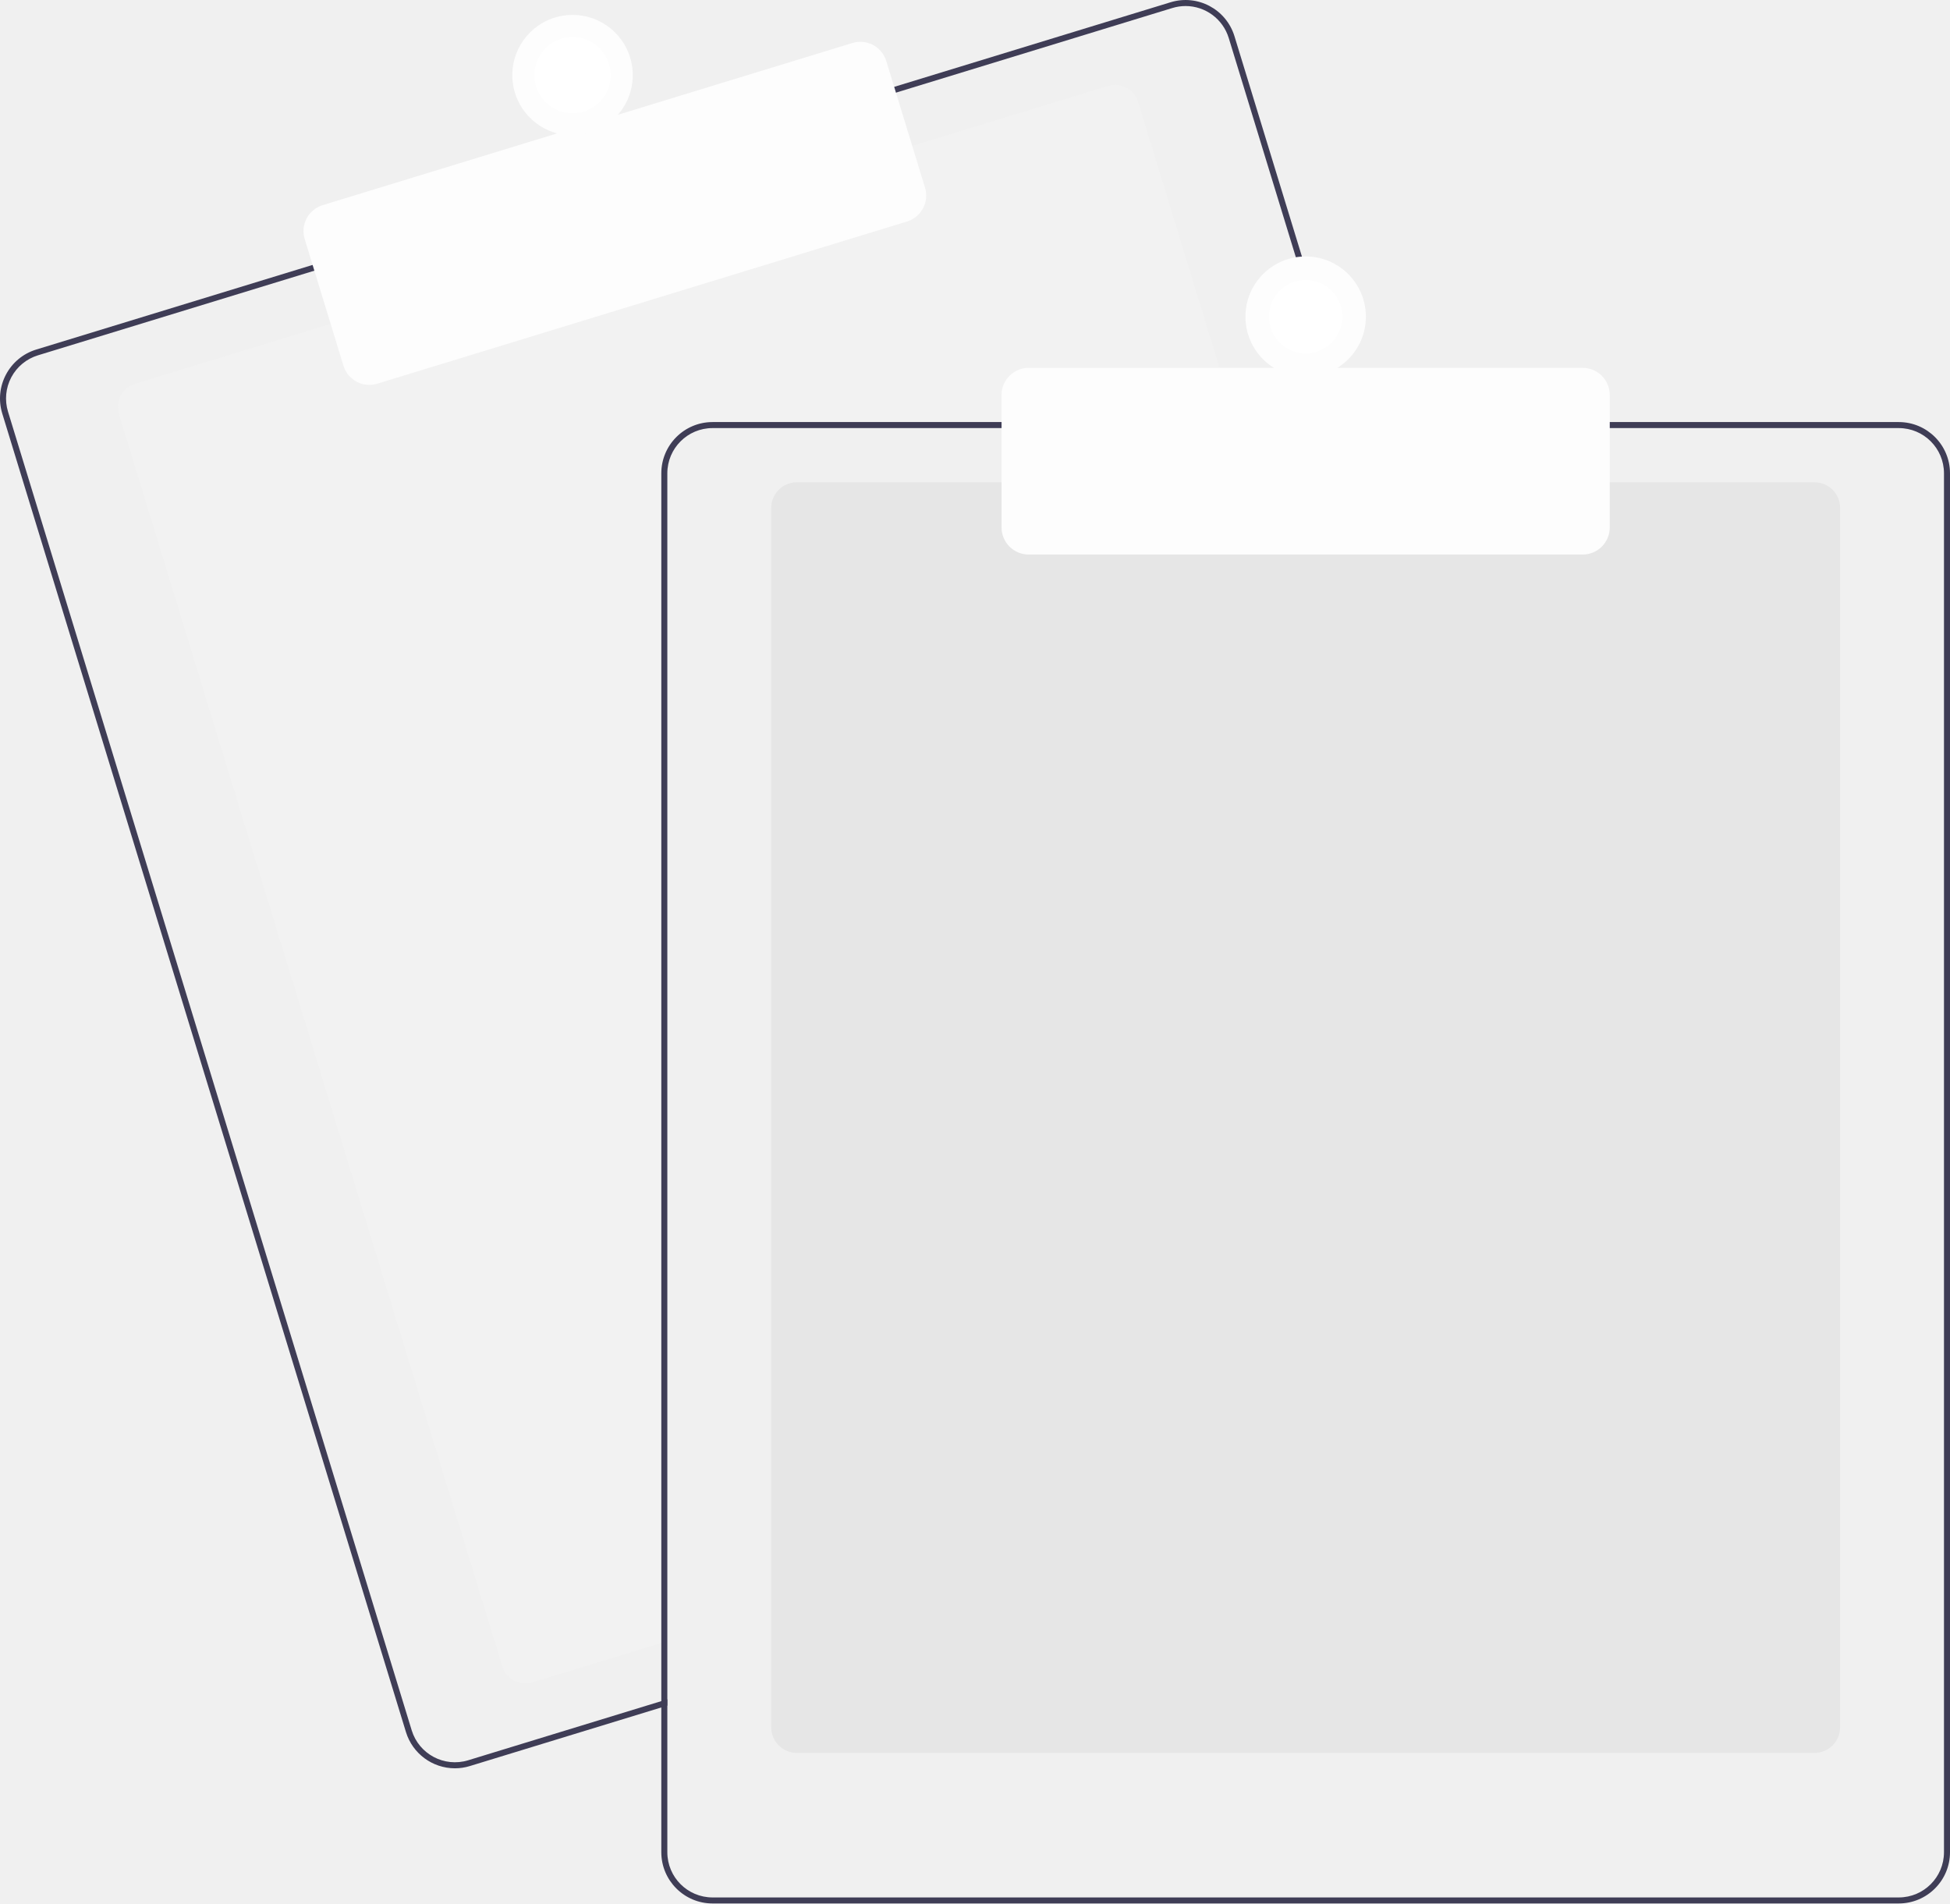
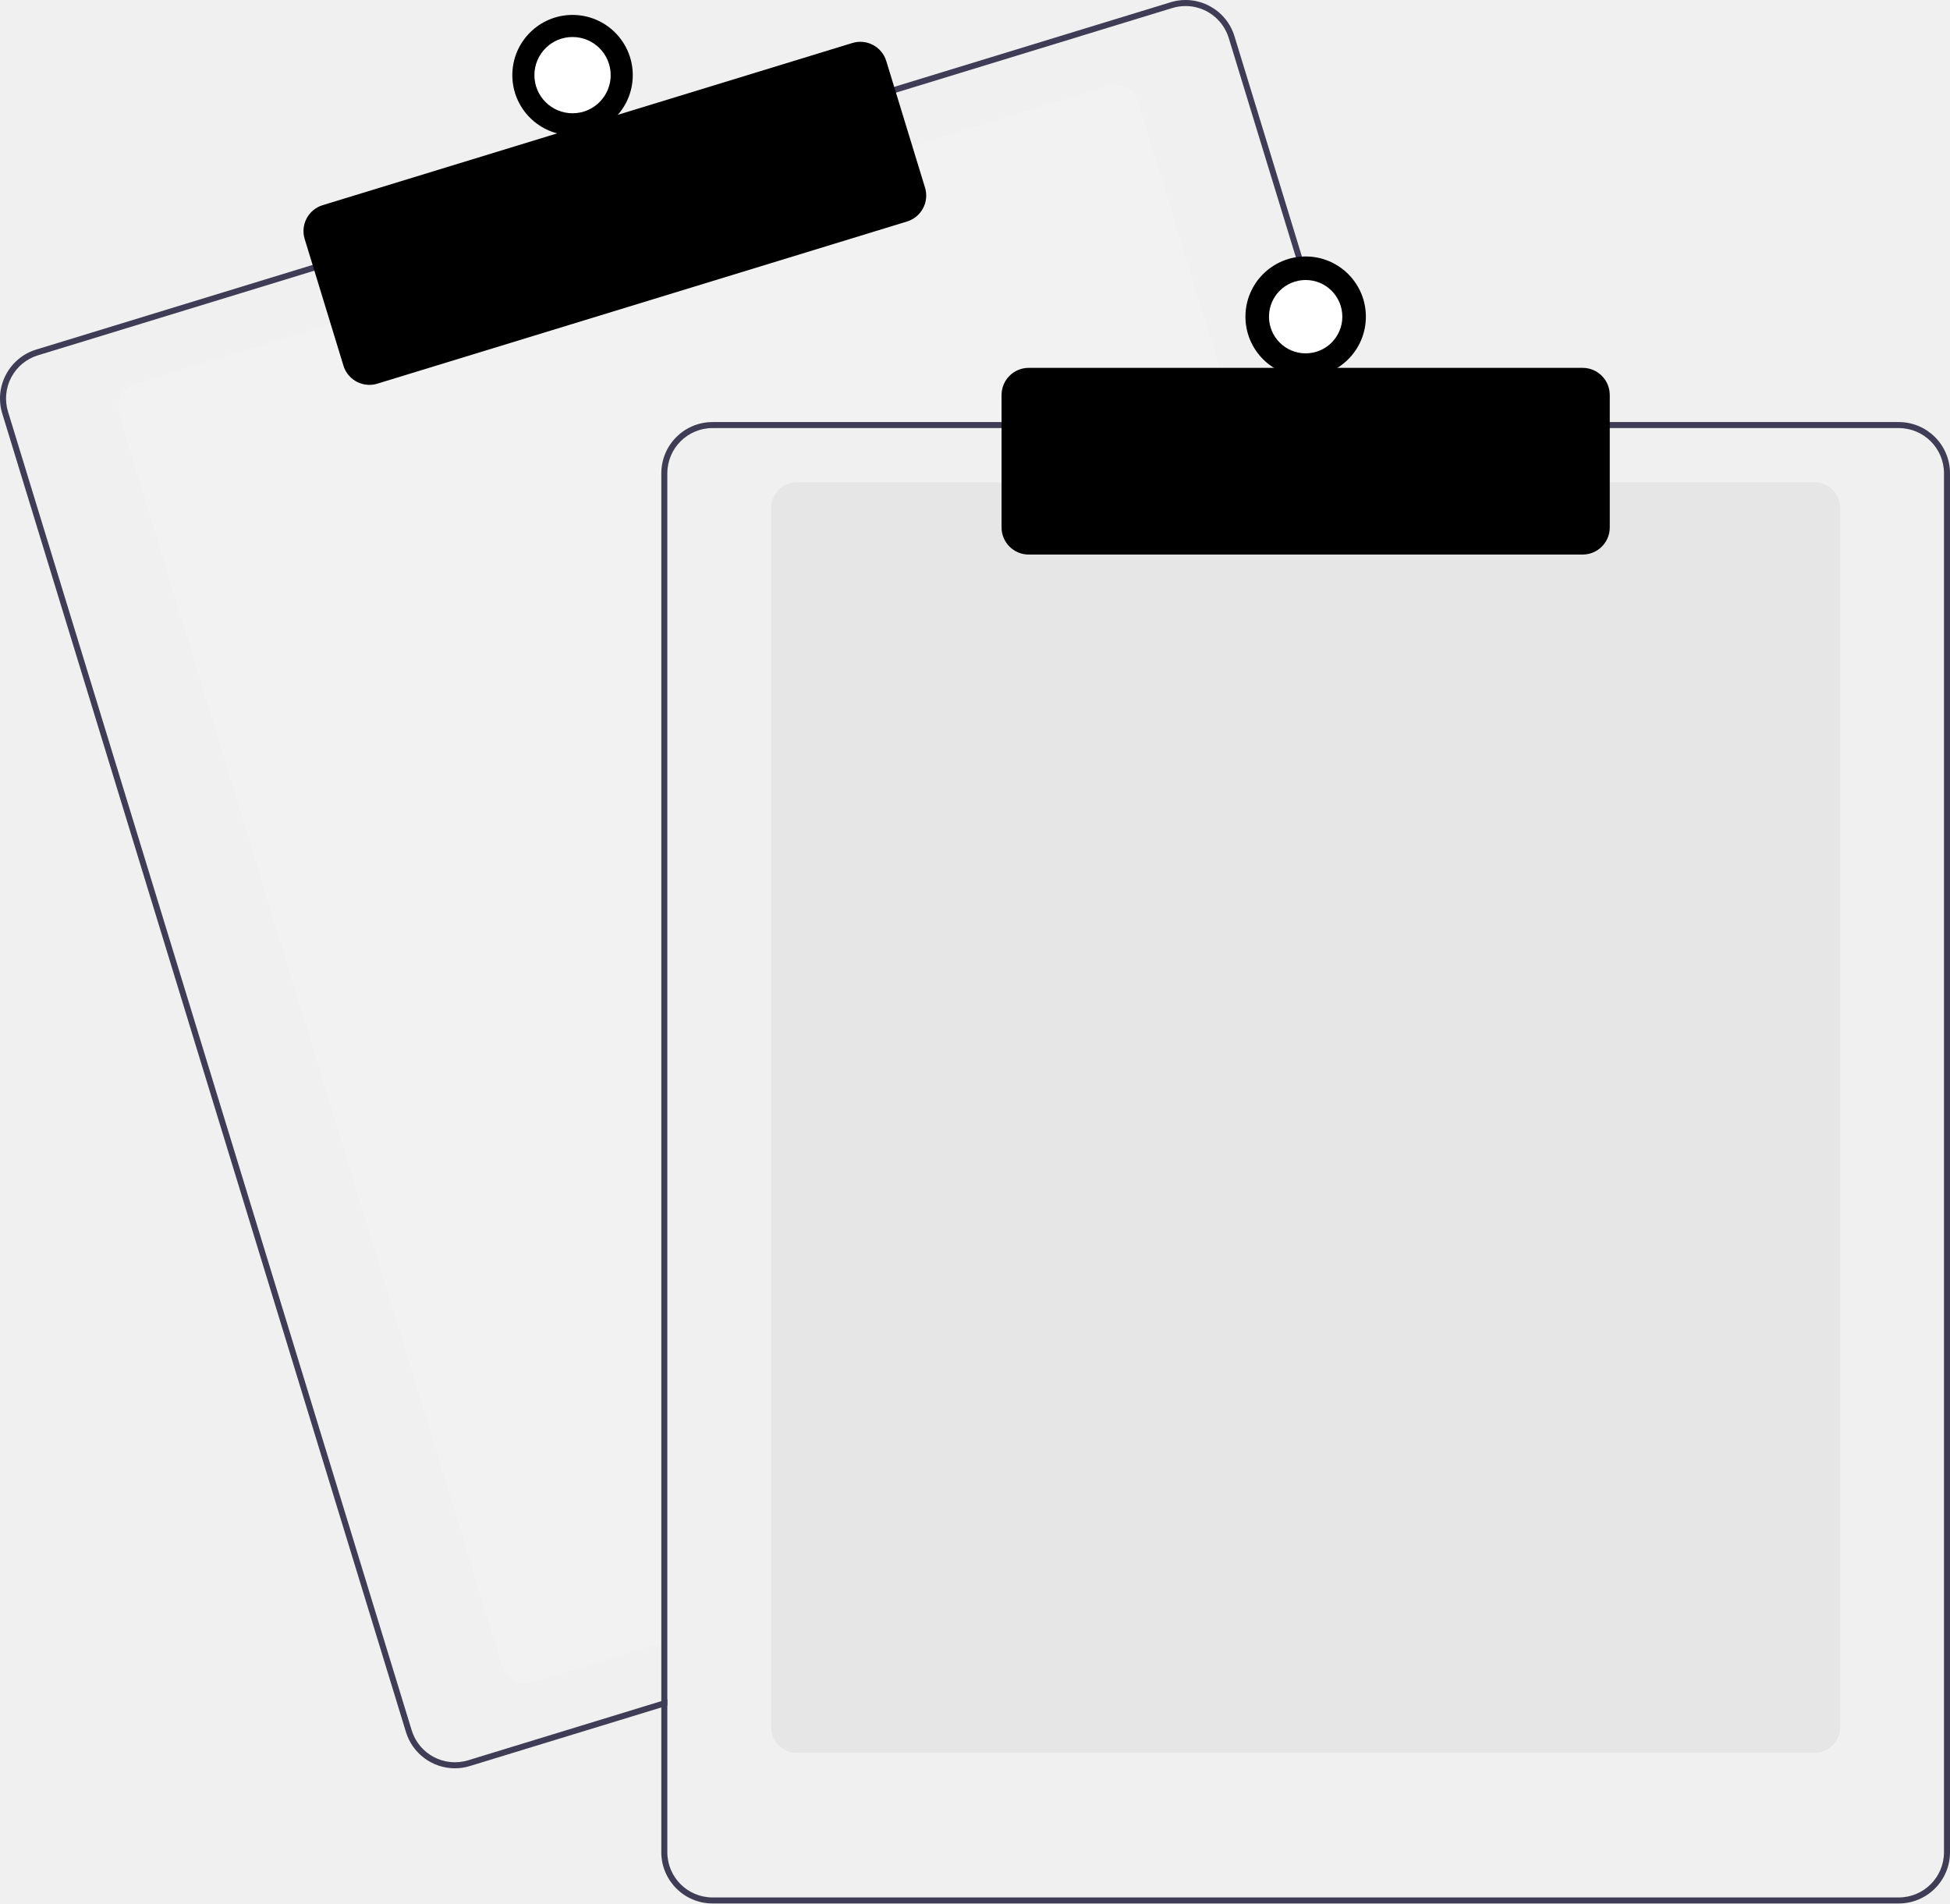
<svg xmlns="http://www.w3.org/2000/svg" data-name="Layer 1" width="647.636" height="632.174" viewBox="0 0 647.636 632.174">
  <path d="M687.328,276.087H512.818a15.018,15.018,0,0,0-15,15v387.85l-2,.61-42.81,13.11a8.007,8.007,0,0,1-9.99-5.31L315.678,271.397a8.003,8.003,0,0,1,5.31-9.99l65.97-20.2,191.25-58.54,65.97-20.2a7.989,7.989,0,0,1,9.99,5.3l32.55,106.32Z" transform="translate(-276.1819 -133.9131)" fill="#f2f2f2" />
  <path d="M725.408,274.087l-39.23-128.14a16.994,16.994,0,0,0-21.23-11.28l-92.75,28.39L380.958,221.607l-92.75,28.4a17.015,17.015,0,0,0-11.28,21.23l134.08,437.93a17.027,17.027,0,0,0,16.26,12.03,16.789,16.789,0,0,0,4.97-.75l63.58-19.46,2-.62v-2.09l-2,.61-64.17,19.65a15.015,15.015,0,0,1-18.73-9.95l-134.07-437.94a14.979,14.979,0,0,1,9.95-18.73l92.75-28.4,191.24-58.54,92.75-28.4a15.156,15.156,0,0,1,4.41-.66,15.015,15.015,0,0,1,14.32,10.61l39.05,127.56.62,2h2.08Z" transform="translate(-276.1819 -133.9131)" fill="#3f3d56" />
-   <path d="M398.863,261.734a9.016,9.016,0,0,1-8.611-6.367l-12.88-42.072a8.999,8.999,0,0,1,5.971-11.24l175.939-53.864a9.009,9.009,0,0,1,11.241,5.971l12.88,42.072a9.01,9.01,0,0,1-5.971,11.241L401.492,261.339A8.976,8.976,0,0,1,398.863,261.734Z" transform="translate(-276.1819 -133.9131)" fill="#fdfdfd" />
-   <circle cx="190.154" cy="24.955" r="20" fill="#fdfdfd" />
+   <path d="M398.863,261.734a9.016,9.016,0,0,1-8.611-6.367l-12.88-42.072a8.999,8.999,0,0,1,5.971-11.24l175.939-53.864a9.009,9.009,0,0,1,11.241,5.971l12.88,42.072a9.01,9.01,0,0,1-5.971,11.241L401.492,261.339A8.976,8.976,0,0,1,398.863,261.734Z" transform="translate(-276.1819 -133.9131)" fill="#000000" />
+   <circle cx="190.154" cy="24.955" r="20" fill="#000000" />
  <circle cx="190.154" cy="24.955" r="12.665" fill="#fff" />
  <path d="M878.818,716.087h-338a8.51,8.51,0,0,1-8.5-8.5v-405a8.51,8.51,0,0,1,8.5-8.5h338a8.51,8.51,0,0,1,8.5,8.5v405A8.51,8.51,0,0,1,878.818,716.087Z" transform="translate(-276.1819 -133.9131)" fill="#e6e6e6" />
  <path d="M723.318,274.087h-210.5a17.024,17.024,0,0,0-17,17v407.8l2-.61v-407.19a15.018,15.018,0,0,1,15-15H723.938Zm183.5,0h-394a17.024,17.024,0,0,0-17,17v458a17.024,17.024,0,0,0,17,17h394a17.024,17.024,0,0,0,17-17v-458A17.024,17.024,0,0,0,906.818,274.087Zm15,475a15.018,15.018,0,0,1-15,15h-394a15.018,15.018,0,0,1-15-15v-458a15.018,15.018,0,0,1,15-15h394a15.018,15.018,0,0,1,15,15Z" transform="translate(-276.1819 -133.9131)" fill="#3f3d56" />
-   <path d="M801.818,318.087h-184a9.01,9.01,0,0,1-9-9v-44a9.01,9.01,0,0,1,9-9h184a9.01,9.01,0,0,1,9,9v44A9.01,9.01,0,0,1,801.818,318.087Z" transform="translate(-276.1819 -133.9131)" fill="#fdfdfd" />
-   <circle cx="433.636" cy="105.174" r="20" fill="#fdfdfd" />
+   <path d="M801.818,318.087h-184a9.01,9.01,0,0,1-9-9v-44a9.01,9.01,0,0,1,9-9h184a9.01,9.01,0,0,1,9,9v44A9.01,9.01,0,0,1,801.818,318.087Z" transform="translate(-276.1819 -133.9131)" fill="#000000" />
+   <circle cx="433.636" cy="105.174" r="20" fill="#000000" />
  <circle cx="433.636" cy="105.174" r="12.182" fill="#fff" />
</svg>
